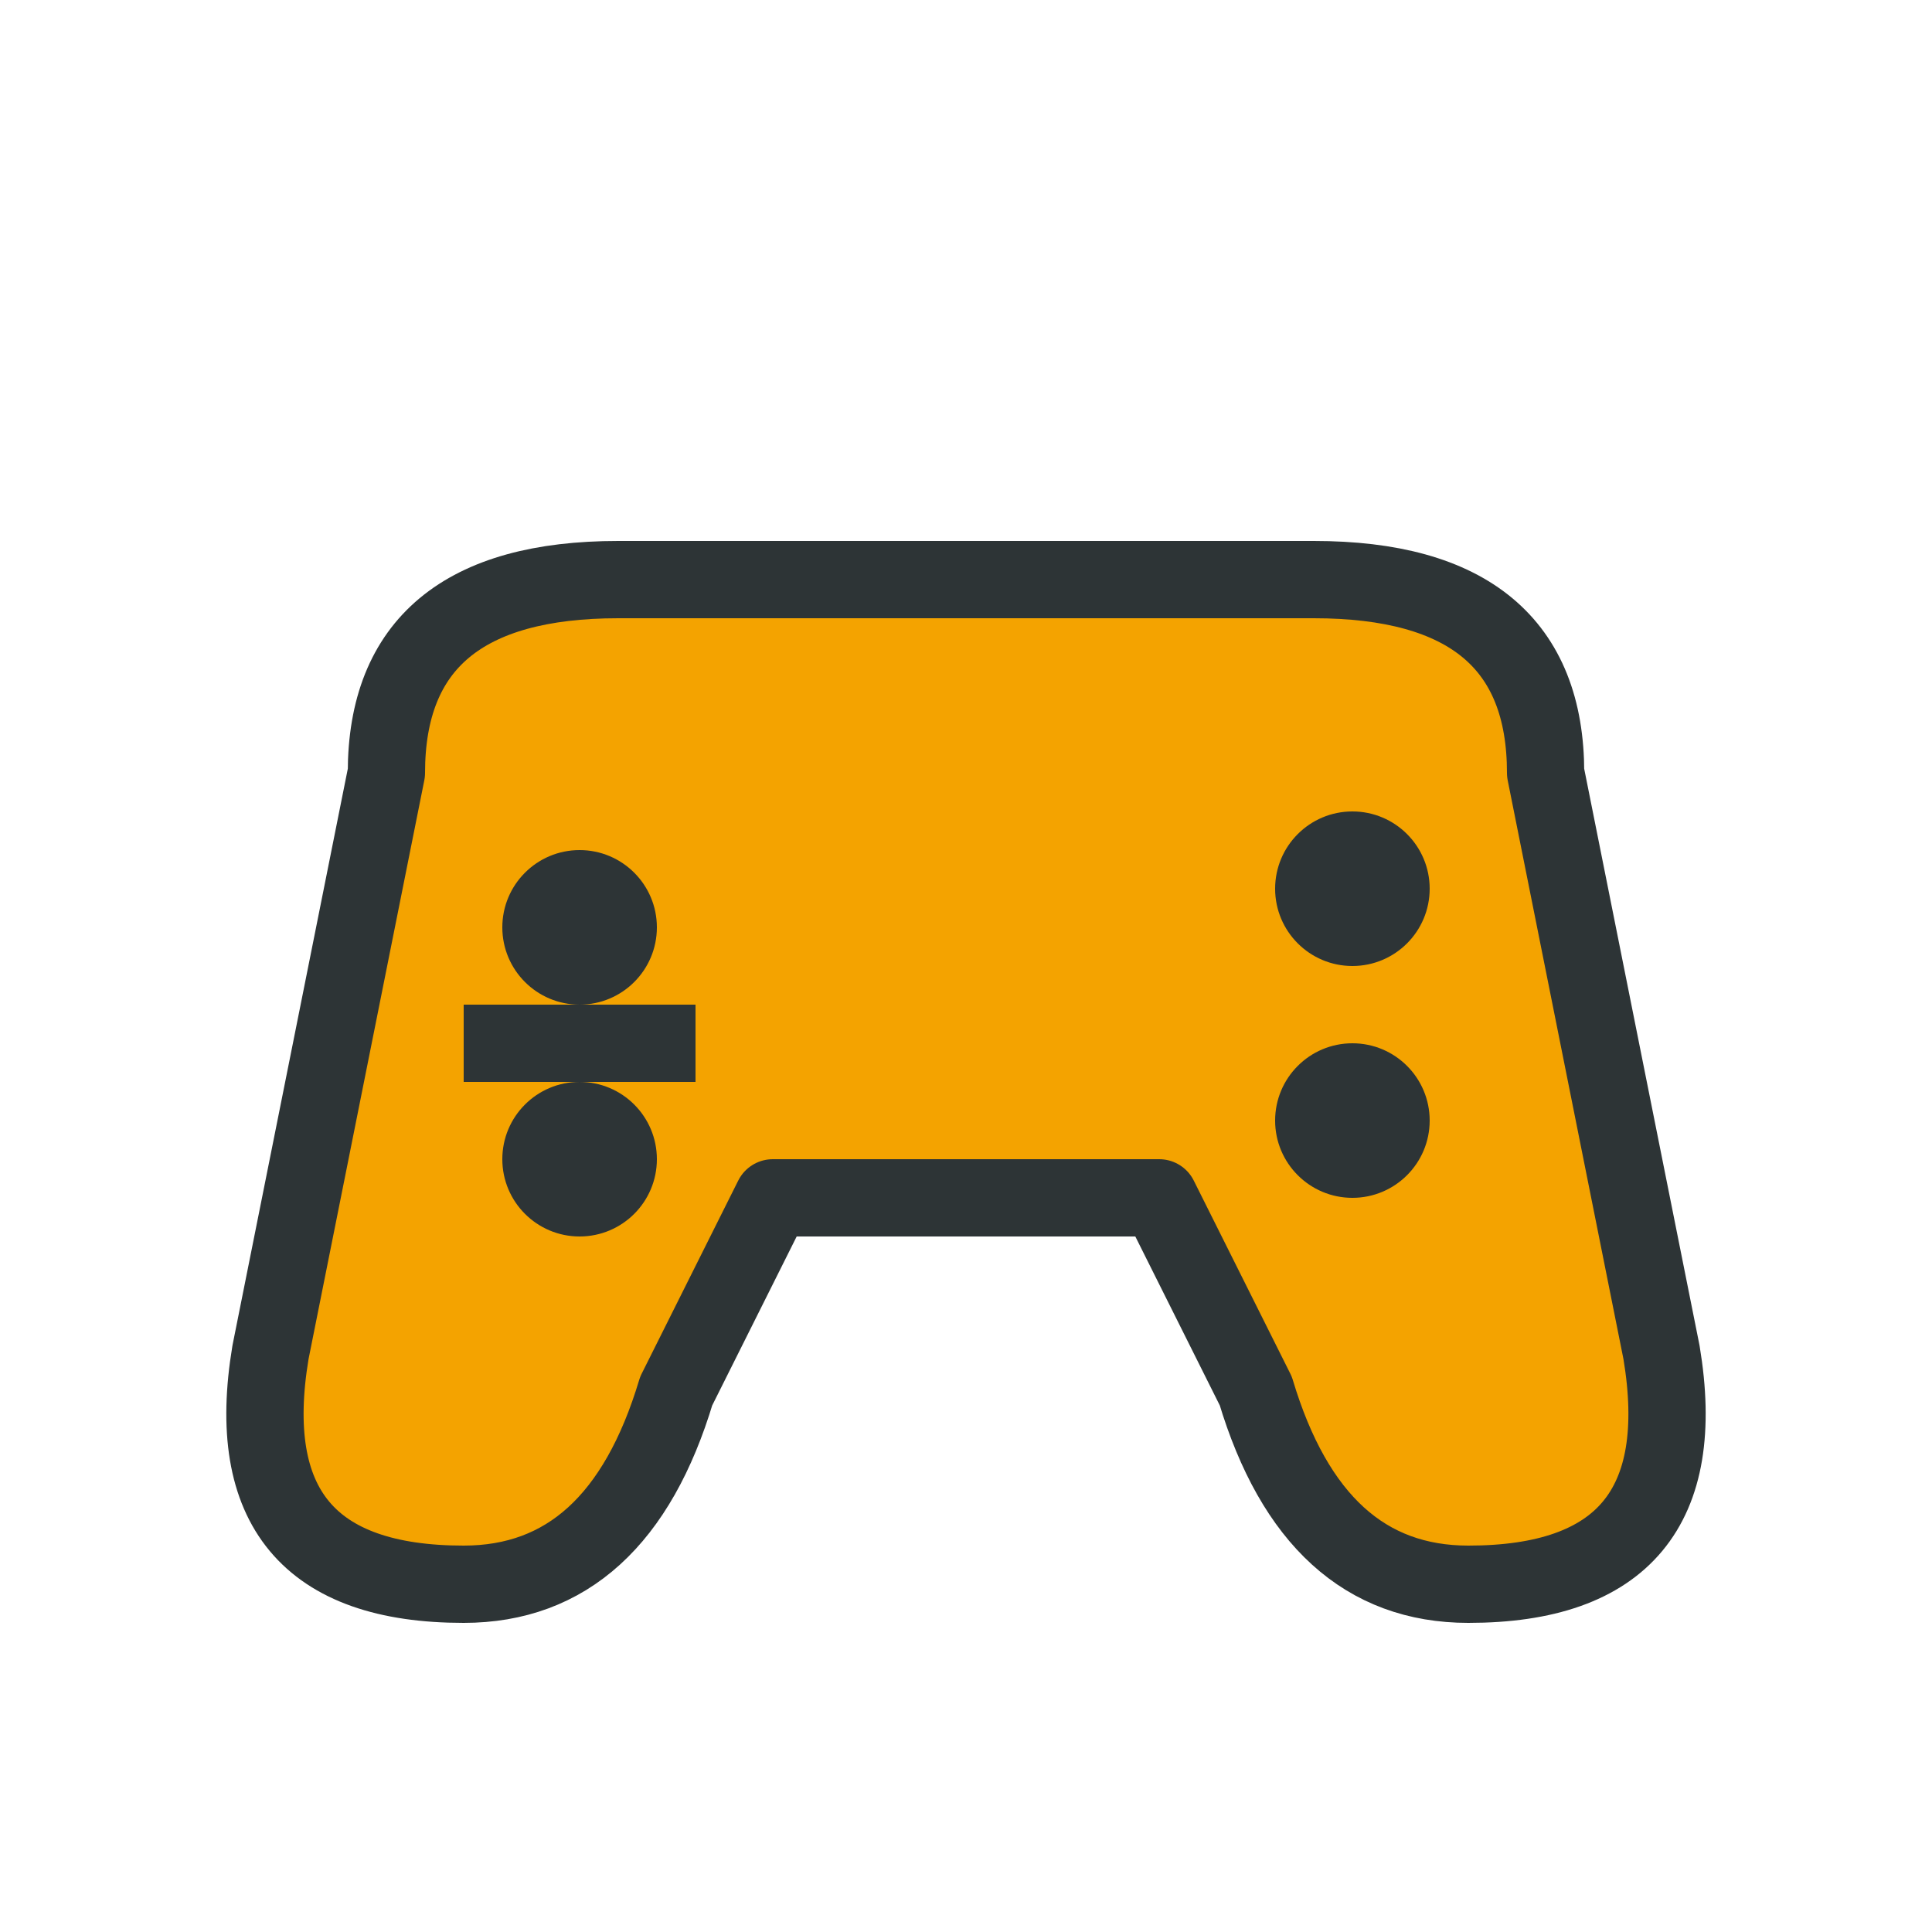
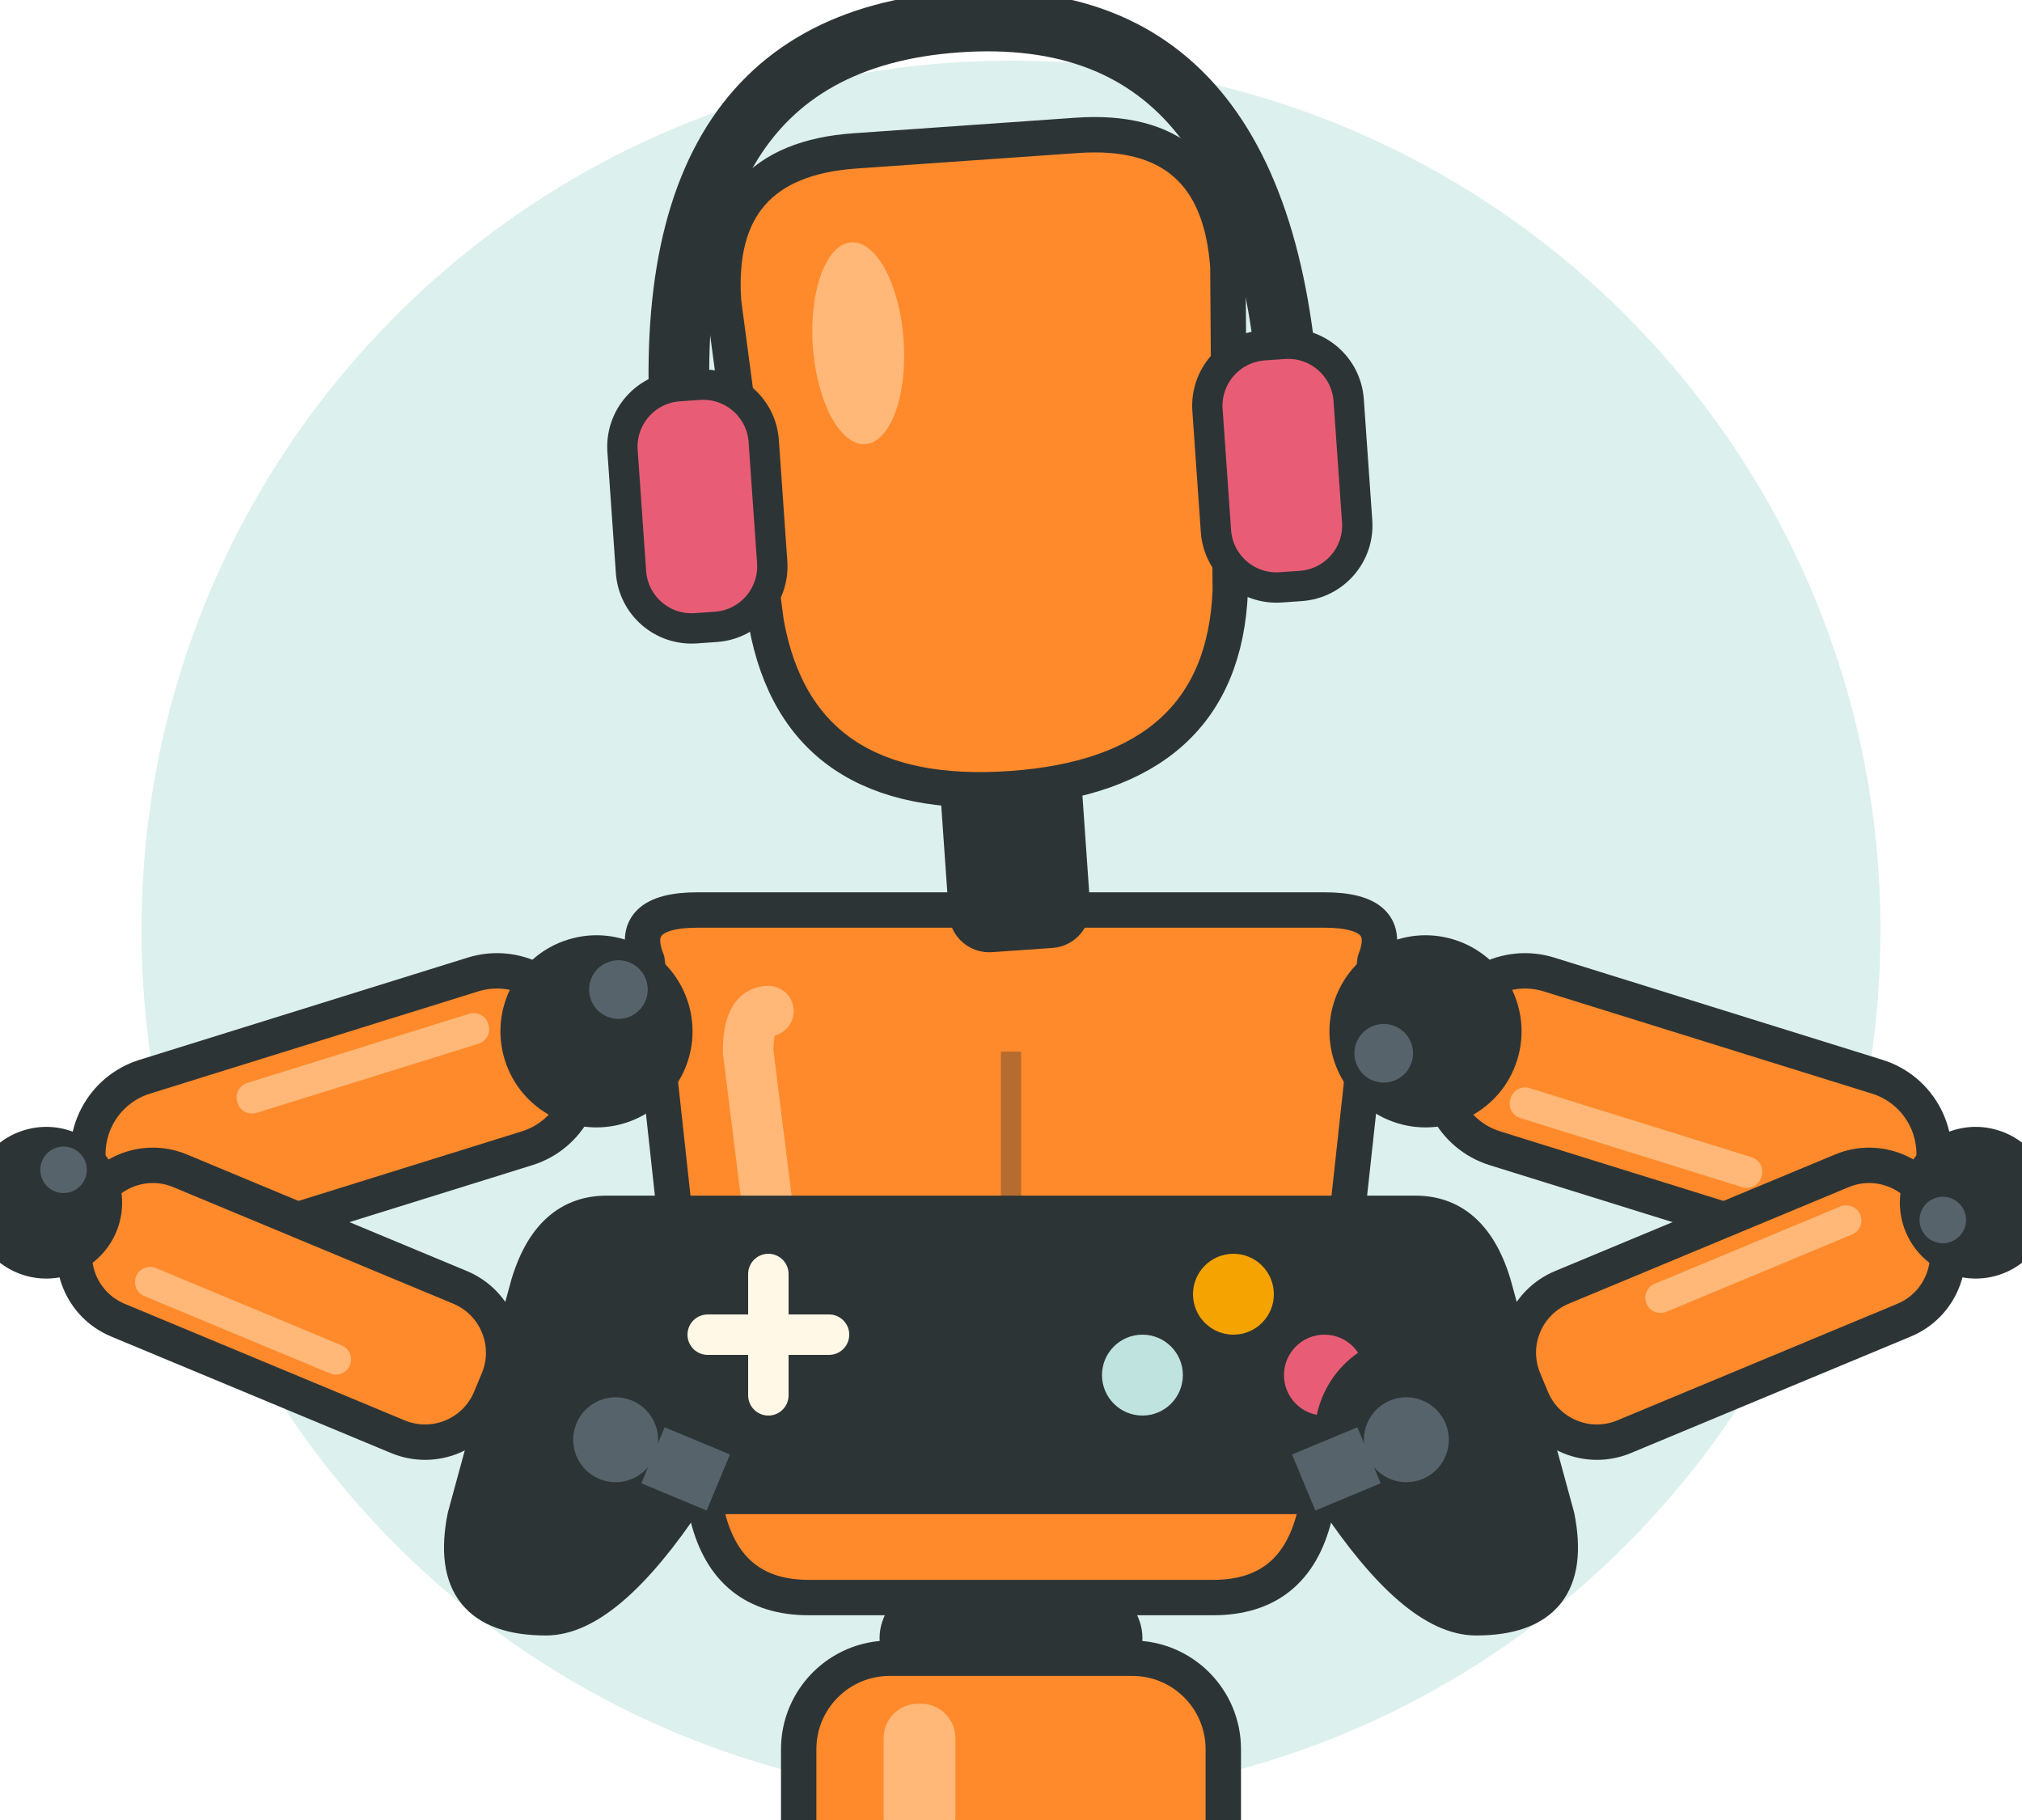
- <svg xmlns="http://www.w3.org/2000/svg" viewBox="0 0 100 100">
-   <path d="M20 40 Q20 30 32 30 L68 30 Q80 30 80 40 L86 70 Q88 82 76 82 Q68 82 65 72 L60 62 L40 62 L35 72 Q32 82 24 82 Q12 82 14 70 Z" fill="#F4A300" stroke="#2D3436" stroke-width="4" stroke-linejoin="round" />
-   <circle cx="30" cy="48" r="4" fill="#2D3436" />
-   <circle cx="30" cy="60" r="4" fill="#2D3436" />
-   <line x1="24" y1="54" x2="36" y2="54" stroke="#2D3436" stroke-width="4" />
-   <circle cx="70" cy="46" r="4" fill="#2D3436" />
-   <circle cx="70" cy="58" r="4" fill="#2D3436" />
+ <svg xmlns="http://www.w3.org/2000/svg" viewBox="-100 -16 200 180">
+   <circle cx="0" cy="76" r="86" fill="#BFE3DE" opacity="0.55" />
+   <g>
+     <g transform="translate(-15,206) rotate(0)">
+       <rect x="-12" y="0" width="24" height="66" rx="10" fill="#FF8A2B" stroke="#2D3436" stroke-width="3.5" />
+       <rect x="-7.2" y="10.6" width="4.1" height="34.3" rx="1.9" fill="#FFB878" />
+       <g transform="translate(0,72) rotate(0)">
+         <rect x="-11" y="6" width="22" height="58" rx="9" fill="#FF8A2B" stroke="#2D3436" stroke-width="3.5" />
+         <rect x="-6.6" y="15.3" width="3.7" height="30.2" rx="1.8" fill="#FFB878" />
+         <path d="M-12 72 L10 72 Q15 72 15 78 L15 84 L-17 84 Q-19 84 -18 80 Z" fill="#FF8A2B" stroke="#2D3436" stroke-width="3.5" stroke-linejoin="round" />
+         <circle cx="0" cy="68" r="6.5" fill="#2D3436" />
+         <circle cx="-2.3" cy="65.7" r="2" fill="#56636A" />
+         <rect x="-9" y="-6" width="18" height="14" rx="5" fill="#FF8A2B" stroke="#2D3436" stroke-width="3.5" />
+         <rect x="-5.4" y="-3.8" width="3.1" height="7.3" rx="1.5" fill="#FFB878" />
+       </g>
+       <circle cx="0" cy="72" r="8" fill="#2D3436" />
+       <circle cx="-2.8" cy="69.2" r="2.4" fill="#56636A" />
+     </g>
+     <g transform="translate(15,206) rotate(0)">
+       <rect x="-12" y="0" width="24" height="66" rx="10" fill="#FF8A2B" stroke="#2D3436" stroke-width="3.5" />
+       <rect x="-7.2" y="10.6" width="4.1" height="34.3" rx="1.9" fill="#FFB878" />
+       <g transform="translate(0,72) rotate(0)">
+         <rect x="-11" y="6" width="22" height="58" rx="9" fill="#FF8A2B" stroke="#2D3436" stroke-width="3.5" />
+         <rect x="-6.6" y="15.3" width="3.7" height="30.2" rx="1.8" fill="#FFB878" />
+         <path d="M12 72 L-10 72 Q-15 72 -15 78 L-15 84 L17 84 Q19 84 18 80 Z" fill="#FF8A2B" stroke="#2D3436" stroke-width="3.5" stroke-linejoin="round" />
+         <circle cx="0" cy="68" r="6.5" fill="#2D3436" />
+         <circle cx="-2.3" cy="65.7" r="2" fill="#56636A" />
+         <rect x="-9" y="-6" width="18" height="14" rx="5" fill="#FF8A2B" stroke="#2D3436" stroke-width="3.5" />
+         <rect x="-5.4" y="-3.8" width="3.1" height="7.3" rx="1.5" fill="#FFB878" />
+       </g>
+       <circle cx="0" cy="72" r="8" fill="#2D3436" />
+       <circle cx="-2.8" cy="69.2" r="2.4" fill="#56636A" />
+     </g>
+     <circle cx="-15" cy="206" r="8" fill="#2D3436" />
+     <circle cx="-17.8" cy="203.2" r="2.4" fill="#56636A" />
+     <circle cx="15" cy="206" r="8" fill="#2D3436" />
+     <circle cx="12.2" cy="203.2" r="2.4" fill="#56636A" />
+     <ellipse cx="0" cy="146" rx="13" ry="8" fill="#2D3436" />
+     <rect x="-21" y="148" width="42" height="28" rx="9" fill="#FF8A2B" stroke="#2D3436" stroke-width="3.5" />
+     <rect x="-12.6" y="152.5" width="7.1" height="14.6" rx="3.4" fill="#FFB878" />
+     <ellipse cx="0" cy="180" rx="11" ry="5" fill="#2D3436" />
+     <path d="M-30 181 Q-30 176 -25 176 L25 176 Q30 176 30 181 L27 198 Q16 218 0 218 Q-16 218 -27 198 Z" fill="#FF8A2B" stroke="#2D3436" stroke-width="3.5" stroke-linejoin="round" />
+     <path d="M-36 79 Q-38 74 -31 74 L31 74 Q38 74 36 79 L30 134 Q28 142 20 142 L-20 142 Q-28 142 -30 134 Z" fill="#FF8A2B" stroke="#2D3436" stroke-width="3.5" stroke-linejoin="round" />
+     <path d="M-24 84 Q-26 84 -26 88 L-22 120" fill="none" stroke="#FFB878" stroke-width="5" stroke-linecap="round" />
+     <path d="M0 88 L0 132" stroke="#2D3436" stroke-width="2" opacity="0.35" />
+     <path d="M-22 106 Q0 112 22 106" fill="none" stroke="#2D3436" stroke-width="2" opacity="0.35" />
+     <g transform="rotate(-4 0 62)">
+       <rect x="-7" y="56" width="14" height="22" rx="4" fill="#2D3436" />
+       <path d="M-25 12 Q-25 -2 -11 -2 L11 -2 Q25 -2 25 12 L23 44 Q21 62 0 62 Q-21 62 -23 44 Z" fill="#FF8A2B" stroke="#2D3436" stroke-width="3.5" stroke-linejoin="round" />
+       <ellipse cx="-12" cy="17" rx="4.5" ry="10" fill="#FFB878" />
+       <path d="M-30 30 Q-32 -14 0 -14 Q32 -14 30 30" fill="none" stroke="#2D3436" stroke-width="6" />
+       <rect x="-36" y="20" width="14" height="24" rx="6" fill="#E85D75" stroke="#2D3436" stroke-width="3" />
+       <rect x="22" y="20" width="14" height="24" rx="6" fill="#E85D75" stroke="#2D3436" stroke-width="3" />
+     </g>
+     <g transform="translate(0 118)">
+       <path d="M-40 -14 Q-46 -14 -48 -6 L-54 16 Q-56 26 -46 26 Q-40 26 -32 14 L32 14 Q40 26 46 26 Q56 26 54 16 L48 -6 Q46 -14 40 -14 Z" fill="#2D3436" stroke="#2D3436" stroke-width="3.5" stroke-linejoin="round" />
+       <path d="M-30 -2 L-18 -2 M-24 -8 L-24 4" stroke="#FFF8E7" stroke-width="4" stroke-linecap="round" />
+       <circle cx="22" cy="-6" r="4" fill="#F4A300" />
+       <circle cx="31" cy="2" r="4" fill="#E85D75" />
+       <circle cx="13" cy="2" r="4" fill="#BFE3DE" />
+     </g>
+     <g transform="translate(-41,86) rotate(72.7)">
+       <rect x="-9" y="2" width="18" height="50" rx="8" fill="#FF8A2B" stroke="#2D3436" stroke-width="3.5" />
+       <rect x="-5.4" y="10" width="3.1" height="26" rx="1.5" fill="#FFB878" />
+       <g transform="translate(0,57) rotate(-140.1)">
+         <rect x="-8" y="4" width="16" height="44" rx="7" fill="#FF8A2B" stroke="#2D3436" stroke-width="3.5" />
+         <rect x="-4.8" y="11" width="3" height="22.9" rx="1.5" fill="#FFB878" />
+         <g transform="translate(0,60)">
+           <circle cx="0" cy="0" r="10" fill="#2D3436" />
+           <circle cx="0" cy="1" r="4.2" fill="#56636A" />
+           <rect x="-3" y="5" width="6" height="7" fill="#56636A" />
+         </g>
+       </g>
+       <circle cx="0" cy="57" r="7.5" fill="#2D3436" />
+       <circle cx="-2.6" cy="54.4" r="2.3" fill="#56636A" />
+       <circle cx="0" cy="0" r="9.5" fill="#2D3436" />
+       <circle cx="-3.3" cy="-3.3" r="2.9" fill="#56636A" />
+     </g>
+     <g transform="translate(41,86) rotate(-72.7)">
+       <rect x="-9" y="2" width="18" height="50" rx="8" fill="#FF8A2B" stroke="#2D3436" stroke-width="3.5" />
+       <rect x="-5.4" y="10" width="3.1" height="26" rx="1.5" fill="#FFB878" />
+       <g transform="translate(0,57) rotate(140.1)">
+         <rect x="-8" y="4" width="16" height="44" rx="7" fill="#FF8A2B" stroke="#2D3436" stroke-width="3.5" />
+         <rect x="-4.8" y="11" width="3" height="22.9" rx="1.5" fill="#FFB878" />
+         <g transform="translate(0,60)">
+           <circle cx="0" cy="0" r="10" fill="#2D3436" />
+           <circle cx="0" cy="1" r="4.2" fill="#56636A" />
+           <rect x="-3" y="5" width="6" height="7" fill="#56636A" />
+         </g>
+       </g>
+       <circle cx="0" cy="57" r="7.5" fill="#2D3436" />
+       <circle cx="-2.6" cy="54.4" r="2.3" fill="#56636A" />
+       <circle cx="0" cy="0" r="9.5" fill="#2D3436" />
+       <circle cx="-3.3" cy="-3.3" r="2.9" fill="#56636A" />
+     </g>
+   </g>
</svg>
